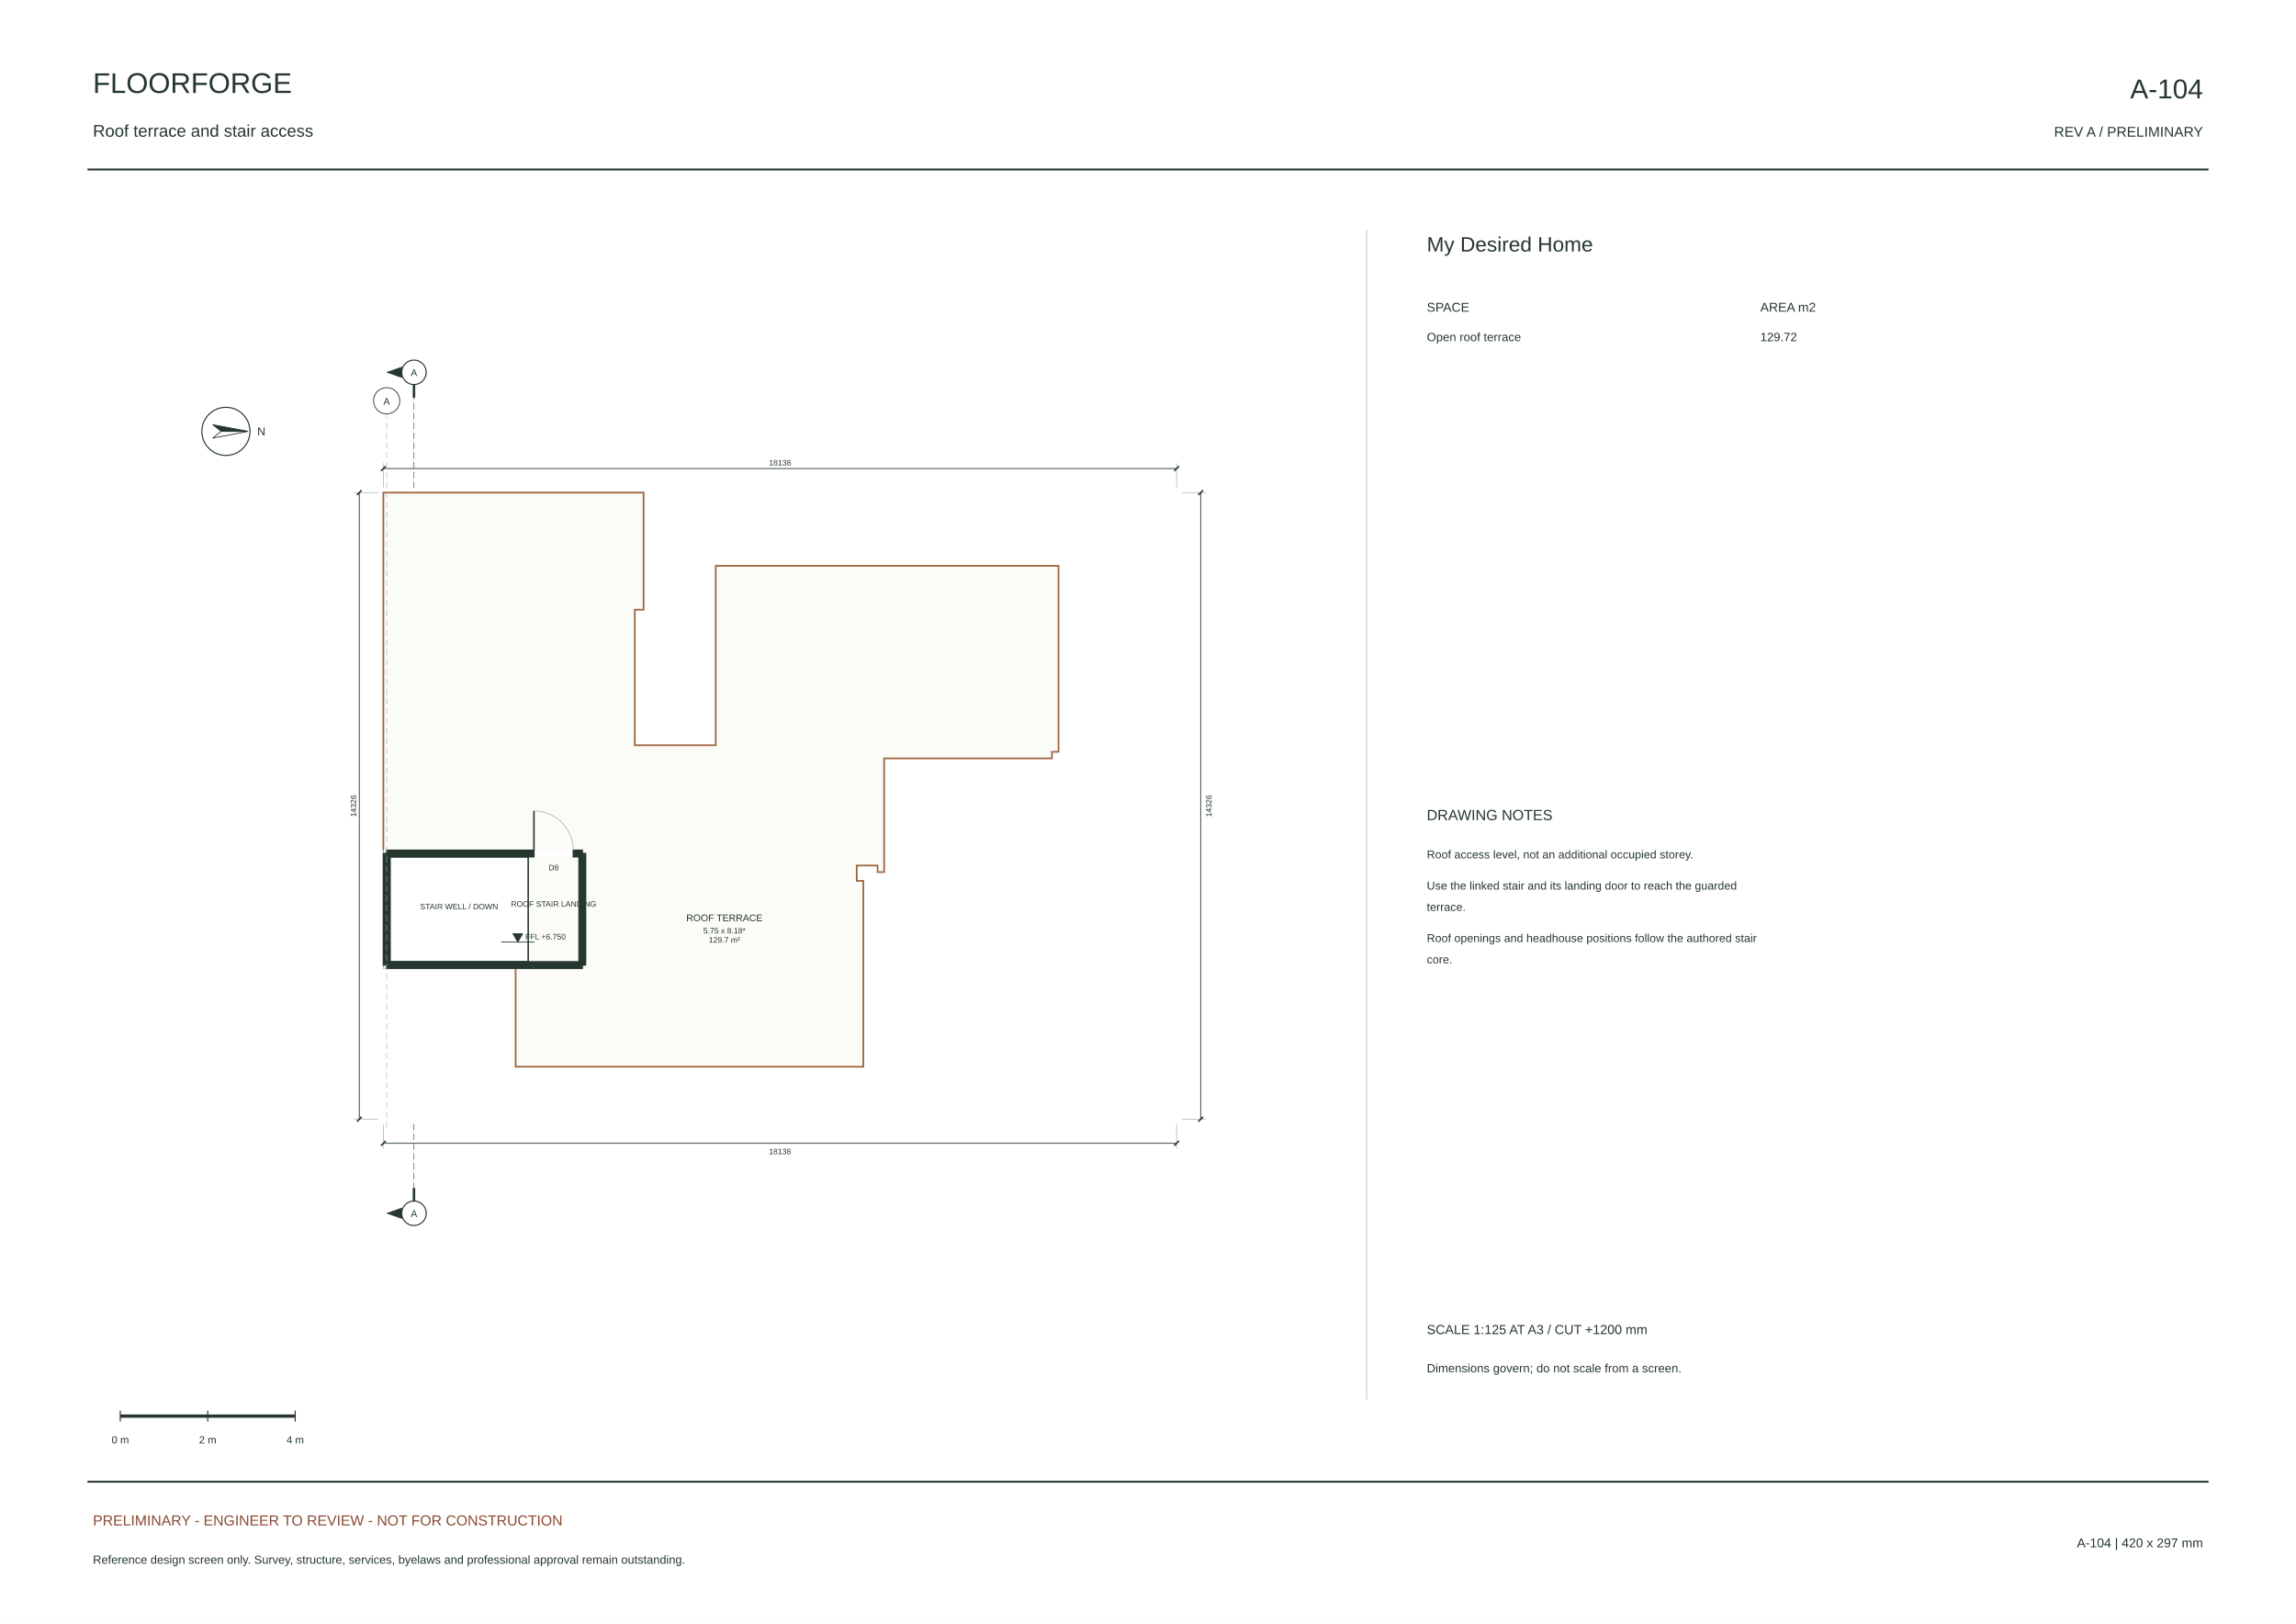
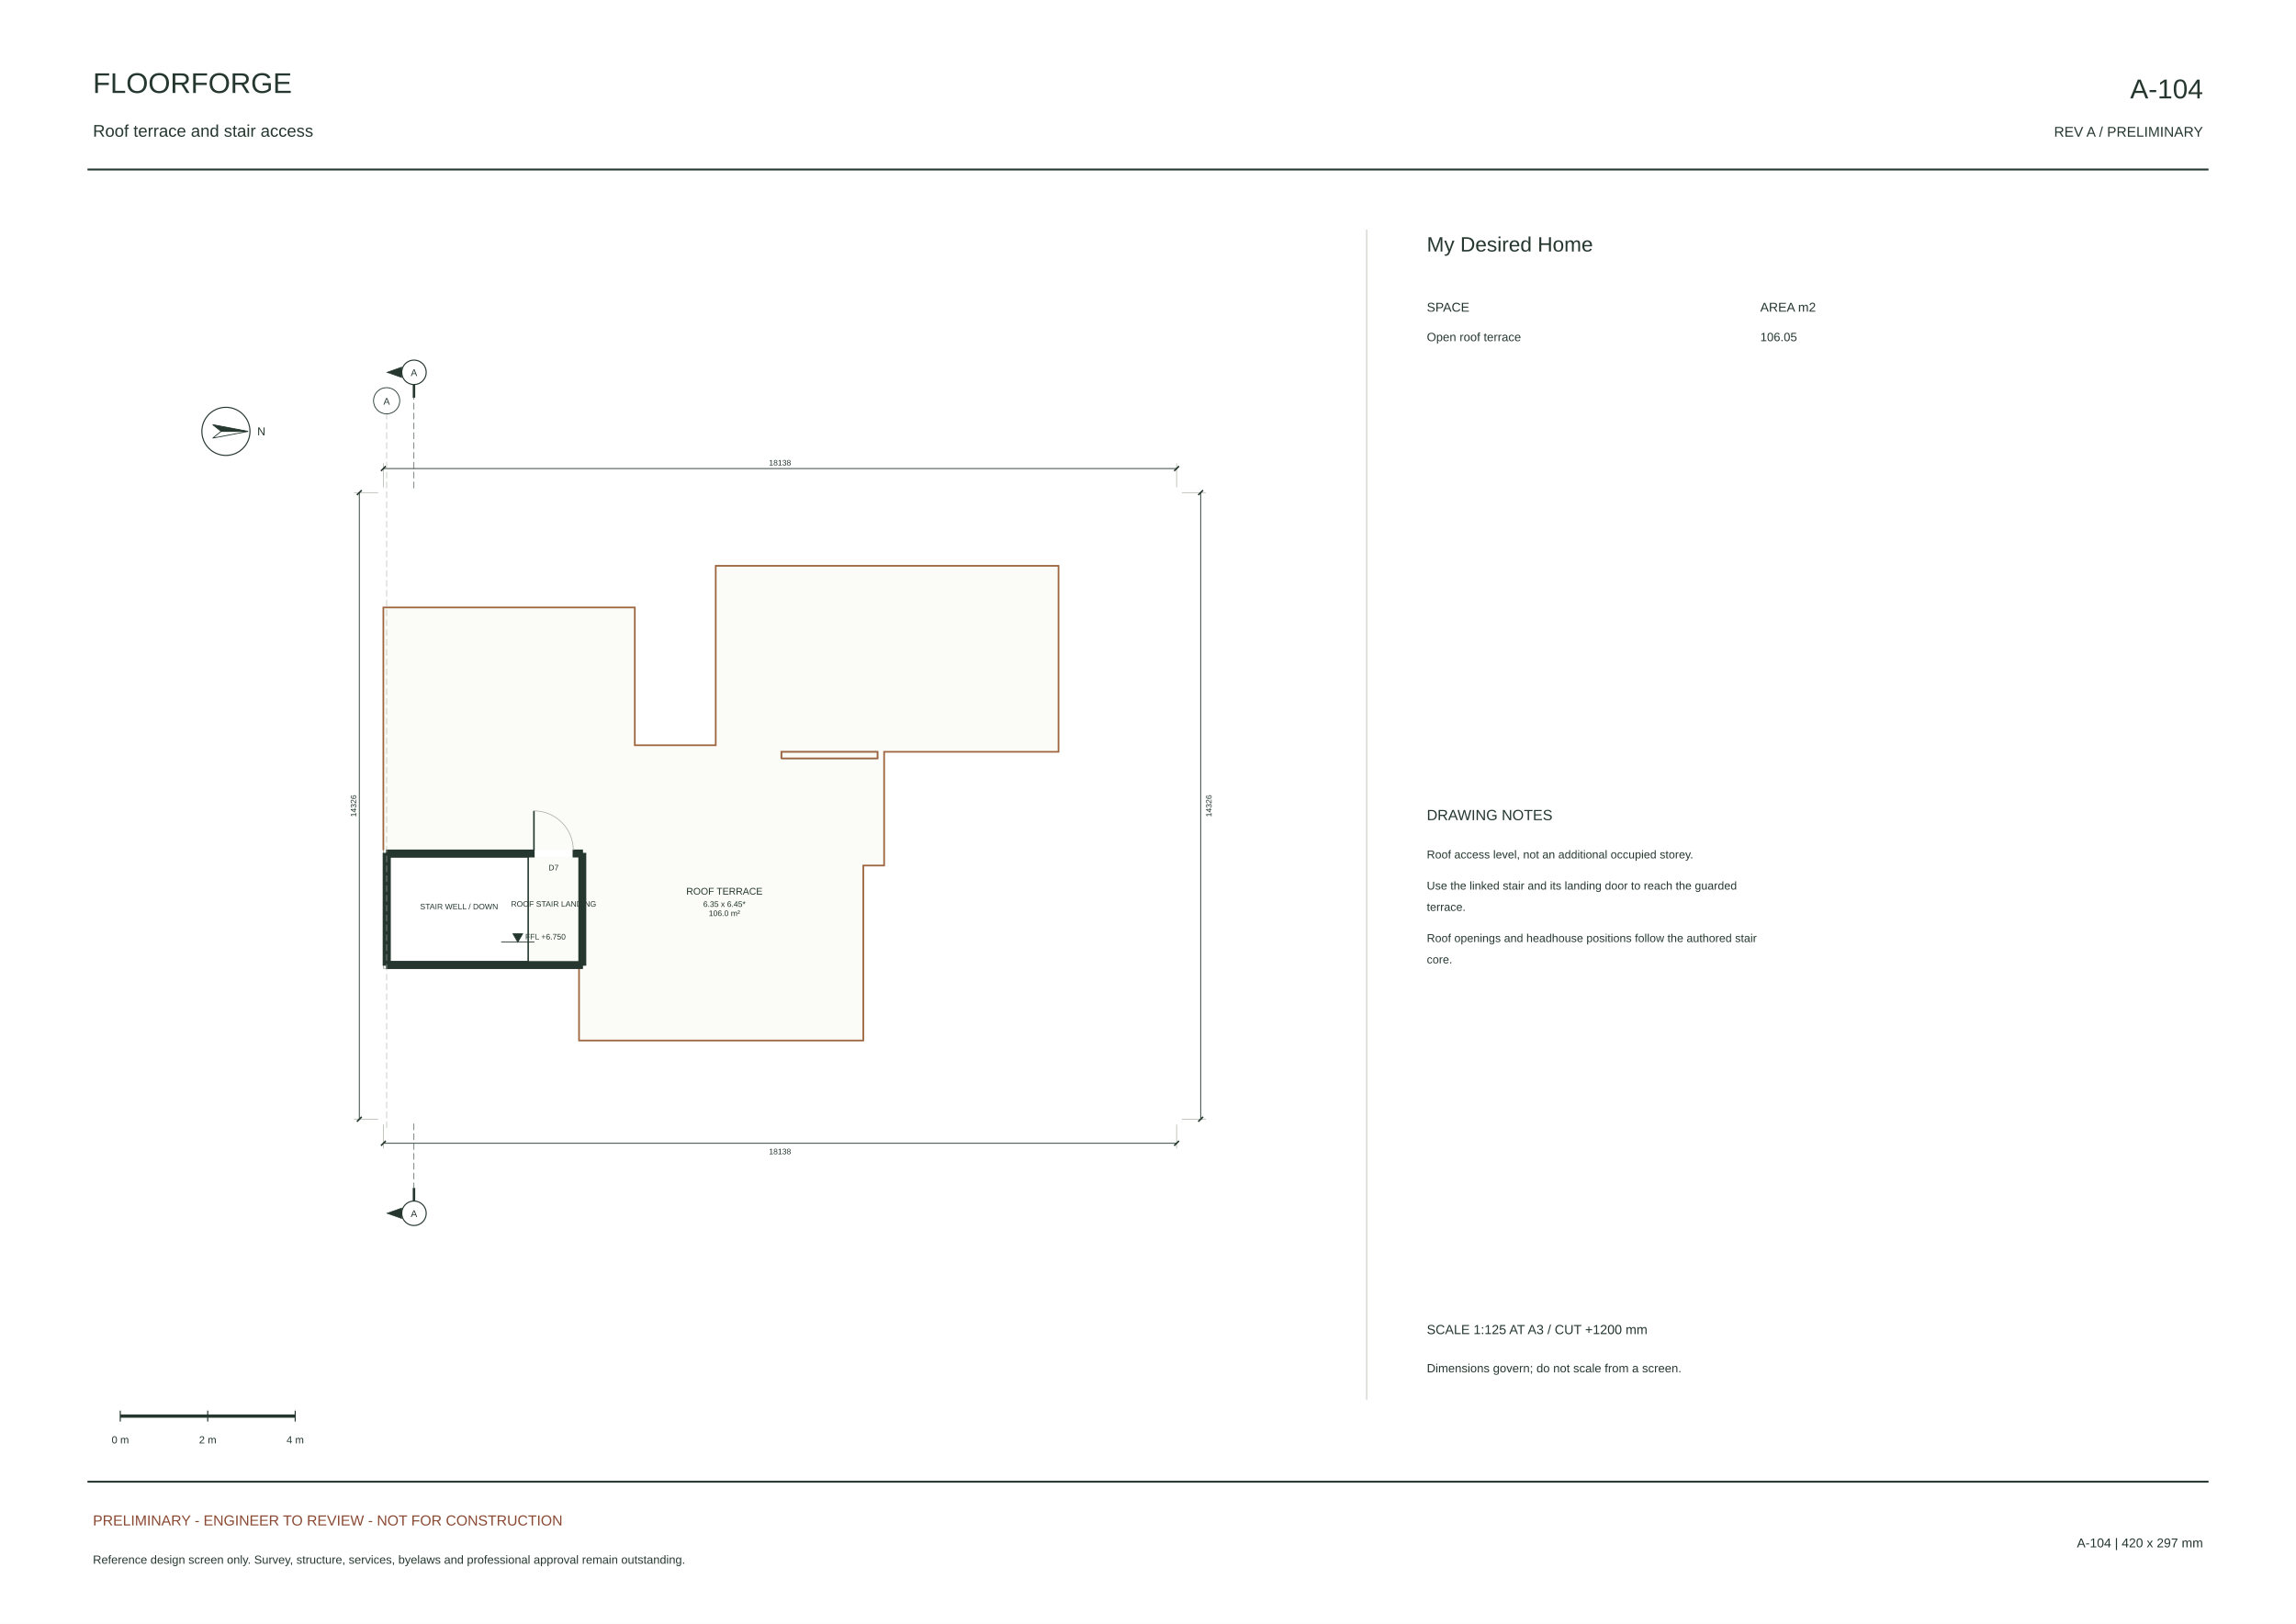
<svg xmlns="http://www.w3.org/2000/svg" width="420mm" height="297mm" viewBox="0 0 420 297">
  <rect width="420" height="297" fill="white" />
  <g font-family="Arial,Helvetica,sans-serif">
    <path d="M 16 31 H 404 M 16 271 H 404" stroke="#25372f" stroke-width=".35" />
    <text x="17" y="17" fill="#25372f" font-size="5.2" text-anchor="start">FLOORFORGE</text>
    <text x="17" y="25" fill="#25372f" font-size="3.1" text-anchor="start">Roof terrace and stair access</text>
    <text x="403" y="18" fill="#25372f" font-size="5" text-anchor="end">A-104</text>
    <text x="403" y="25" fill="#25372f" font-size="2.6" text-anchor="end">REV A / PRELIMINARY</text>
    <polygon points="105.92,156.704 96.624,156.704 96.624,175.904 105.92,175.904" fill="#fbfbf7" stroke="none" stroke-width="0.2" />
-     <polygon points="70.128,137.504 70.128,136.904 70.128,136.304 70.128,91.296 70.128,90.696 70.128,90.096 71.328,90.096 116.528,90.096 117.128,90.096 117.728,90.096 117.728,91.296 117.728,110.304 117.728,110.904 117.728,111.504 116.528,111.504 116.128,111.504 116.128,136.304 130.928,136.304 130.928,129.504 130.928,128.904 130.928,128.304 130.928,104.688 130.928,104.088 130.928,103.488 132.128,103.488 141.728,103.488 142.328,103.488 142.928,103.488 192.432,103.488 193.032,103.488 193.632,103.488 193.632,137.504 192.432,137.504 192.432,138.704 161.728,138.704 161.728,158.304 161.728,158.904 161.728,159.504 160.528,159.504 160.528,158.904 160.528,158.304 156.72,158.304 156.72,161.104 157.32,161.104 157.92,161.104 157.92,195.104 95.52,195.104 94.92,195.104 94.32,195.104 94.32,193.904 94.32,177.104 107.12,177.104 107.12,155.504 70.128,155.504" fill="#fbfbf7" stroke="none" stroke-width="0.2" />
-     <polygon points="71.328,177.104 70.728,177.104 70.128,177.104 70.128,175.904 70.128,137.504 70.128,136.904 70.128,136.304 70.128,91.296 70.128,90.696 70.128,90.096 71.328,90.096 116.528,90.096 117.128,90.096 117.728,90.096 117.728,91.296 117.728,110.304 117.728,110.904 117.728,111.504 116.528,111.504 116.128,111.504 116.128,136.304 130.928,136.304 130.928,129.504 130.928,128.904 130.928,128.304 130.928,104.688 130.928,104.088 130.928,103.488 132.128,103.488 141.728,103.488 142.328,103.488 142.928,103.488 192.432,103.488 193.032,103.488 193.632,103.488 193.632,137.504 192.432,137.504 192.432,138.704 161.728,138.704 161.728,158.304 161.728,158.904 161.728,159.504 160.528,159.504 160.528,158.904 160.528,158.304 156.72,158.304 156.72,161.104 157.32,161.104 157.92,161.104 157.92,195.104 95.52,195.104 94.92,195.104 94.32,195.104 94.32,193.904 94.32,177.104 71.328,177.104" fill="none" stroke="#a8afa4" stroke-width="0.15" />
+     <polygon points="70.128,137.504 70.128,136.904 70.128,136.304 70.128,112.304 70.128,111.704 70.128,111.104 114.928,111.104 115.528,111.104 116.128,111.104 116.128,112.304 116.128,136.304 130.928,136.304 130.928,128.304 130.928,127.704 130.928,127.104 130.928,104.688 130.928,104.088 130.928,103.488 132.128,103.488 141.728,103.488 142.328,103.488 142.928,103.488 192.432,103.488 193.032,103.488 193.632,103.488 193.632,137.504 192.432,137.504 191.832,137.504 161.728,137.504 161.728,138.104 161.728,138.704 161.728,158.304 157.92,158.304 157.92,190.304 105.92,190.304 105.92,177.104 107.12,177.104 107.12,155.504 70.128,155.504" fill="#fbfbf7" stroke="none" stroke-width="0.2" />
+     <polygon points="70.128,137.504 70.128,136.904 70.128,136.304 70.128,112.304 70.128,111.704 70.128,111.104 114.928,111.104 115.528,111.104 116.128,111.104 116.128,112.304 116.128,136.304 130.928,136.304 130.928,128.304 130.928,127.704 130.928,127.104 130.928,104.688 130.928,104.088 130.928,103.488 132.128,103.488 141.728,103.488 142.328,103.488 142.928,103.488 192.432,103.488 193.032,103.488 193.632,103.488 193.632,137.504 192.432,137.504 191.832,137.504 161.728,137.504 161.728,138.104 161.728,138.704 161.728,158.304 157.92,158.304 157.92,190.304 105.92,190.304 105.92,177.104 95.52,177.104 94.92,177.104 71.328,177.104 70.728,177.104 70.128,177.104 70.128,175.904 70.128,137.504" fill="none" stroke="#a8afa4" stroke-width="0.15" />
+     <polygon points="160.528,138.704 160.528,138.104 160.528,137.504 142.928,137.504 142.928,138.104 142.928,138.704 160.528,138.704" fill="none" stroke="#25372f" stroke-width="0.2" />
    <polygon points="71.328,156.704 71.328,175.904 96.624,175.904 96.624,156.704 71.328,156.704" fill="none" stroke="#25372f" stroke-width="0.2" />
-     <polyline points="70.128,155.496 70.128,137.504 70.128,136.904 70.128,136.304 70.128,91.296 70.128,90.696 70.128,90.096 71.328,90.096 116.528,90.096 117.128,90.096 117.728,90.096 117.728,91.296 117.728,110.304 117.728,110.904 117.728,111.504 116.528,111.504 116.128,111.504 116.128,136.304 130.928,136.304 130.928,129.504 130.928,128.904 130.928,128.304 130.928,104.688 130.928,104.088 130.928,103.488 132.128,103.488 141.728,103.488 142.328,103.488 142.928,103.488 192.432,103.488 193.032,103.488 193.632,103.488 193.632,137.504 192.432,137.504 192.432,138.704 161.728,138.704 161.728,158.304 161.728,158.904 161.728,159.504 160.528,159.504 160.528,158.904 160.528,158.304 156.72,158.304 156.72,161.104 157.32,161.104 157.92,161.104 157.92,195.104 95.52,195.104 94.92,195.104 94.32,195.104 94.32,193.904 94.32,177.112" fill="none" stroke="#9e653f" stroke-width="0.3" />
+     <polyline points="70.128,155.496 70.128,137.504 70.128,136.904 70.128,136.304 70.128,112.304 70.128,111.704 70.128,111.104 114.928,111.104 115.528,111.104 116.128,111.104 116.128,112.304 116.128,136.304 130.928,136.304 130.928,128.304 130.928,127.704 130.928,127.104 130.928,104.688 130.928,104.088 130.928,103.488 132.128,103.488 141.728,103.488 142.328,103.488 142.928,103.488 192.432,103.488 193.032,103.488 193.632,103.488 193.632,137.504 192.432,137.504 191.832,137.504 161.728,137.504 161.728,138.104 161.728,138.704 161.728,158.304 157.92,158.304 157.92,190.304 105.92,190.304 105.92,177.112" fill="none" stroke="#9e653f" stroke-width="0.3" />
+     <polyline points="142.928,138.704 160.528,138.704 160.528,138.104 160.528,137.504 142.928,137.504 142.928,138.104 142.928,138.704" fill="none" stroke="#9e653f" stroke-width="0.3" />
    <polygon points="105.92,156.104 107.12,156.104 107.12,176.504 105.92,176.504 105.92,156.104" fill="#25372f" stroke="#25372f" stroke-width="0.25" />
    <polygon points="70.728,155.504 97.672,155.504 97.672,156.704 70.728,156.704 70.728,155.504" fill="#25372f" stroke="#25372f" stroke-width="0.25" />
    <polygon points="106.52,155.504 106.52,156.704 104.872,156.704 104.872,155.504 106.52,155.504" fill="#25372f" stroke="#25372f" stroke-width="0.25" />
    <polygon points="70.128,156.104 71.328,156.104 71.328,176.504 70.128,176.504 70.128,156.104" fill="#25372f" stroke="#25372f" stroke-width="0.25" />
    <polygon points="70.728,177.104 70.728,175.904 106.52,175.904 106.52,177.104 70.728,177.104" fill="#25372f" stroke="#25372f" stroke-width="0.25" />
    <path d="M 97.672 155.504 L 97.672 148.304" fill="none" stroke="#25372f" stroke-width="0.28" />
    <polyline points="104.872,155.504 104.841,154.84 104.749,154.181 104.597,153.534 104.386,152.903 104.117,152.295 103.794,151.714 103.418,151.165 102.993,150.653 102.523,150.183 102.011,149.758 101.462,149.382 100.881,149.059 100.273,148.79 99.642,148.579 98.995,148.427 98.336,148.335 97.672,148.304" fill="none" stroke="#a8afa4" stroke-width="0.13" />
-     <text x="101.272" y="159.184" fill="#25372f" font-size="1.45" text-anchor="middle">D8</text>
+     <text x="101.272" y="159.184" fill="#25372f" font-size="1.45" text-anchor="middle">D7</text>
    <text x="101.272" y="165.828" fill="#25372f" font-size="1.45" text-anchor="middle">ROOF STAIR LANDING</text>
-     <text x="132.513" y="168.488" fill="#25372f" font-size="1.76" text-anchor="middle">ROOF TERRACE</text>
-     <text x="132.513" y="170.724" fill="#25372f" font-size="1.45" text-anchor="middle">5.75 x 8.18*</text>
-     <text x="132.513" y="172.404" fill="#25372f" font-size="1.45" text-anchor="middle">129.7 m²</text>
+     <text x="132.513" y="163.618" fill="#25372f" font-size="1.76" text-anchor="middle">ROOF TERRACE</text>
+     <text x="132.513" y="165.854" fill="#25372f" font-size="1.45" text-anchor="middle">6.35 x 6.45*</text>
+     <text x="132.513" y="167.534" fill="#25372f" font-size="1.45" text-anchor="middle">106.0 m²</text>
    <path d="M 70.128 205.664 L 70.128 210.064" fill="none" stroke="#a8afa4" stroke-width="0.12" />
    <path d="M 215.232 205.664 L 215.232 210.064" fill="none" stroke="#a8afa4" stroke-width="0.12" />
    <path d="M 70.128 209.104 L 215.232 209.104" fill="none" stroke="#25372f" stroke-width="0.15" />
    <path d="M 69.688 209.544 L 70.568 208.664" fill="none" stroke="#25372f" stroke-width="0.28" />
    <path d="M 214.792 209.544 L 215.672 208.664" fill="none" stroke="#25372f" stroke-width="0.28" />
    <text x="142.68" y="211.104" fill="#25372f" font-size="1.45" text-anchor="middle">18138</text>
    <path d="M 70.128 89.136 L 70.128 84.736" fill="none" stroke="#a8afa4" stroke-width="0.12" />
    <path d="M 215.232 89.136 L 215.232 84.736" fill="none" stroke="#a8afa4" stroke-width="0.12" />
    <path d="M 70.128 85.696 L 215.232 85.696" fill="none" stroke="#25372f" stroke-width="0.15" />
    <path d="M 69.688 86.136 L 70.568 85.256" fill="none" stroke="#25372f" stroke-width="0.28" />
    <path d="M 214.792 86.136 L 215.672 85.256" fill="none" stroke="#25372f" stroke-width="0.28" />
    <text x="142.68" y="85.136" fill="#25372f" font-size="1.45" text-anchor="middle">18138</text>
    <path d="M 69.168 204.704 L 64.768 204.704" fill="none" stroke="#a8afa4" stroke-width="0.12" />
    <path d="M 69.168 90.096 L 64.768 90.096" fill="none" stroke="#a8afa4" stroke-width="0.12" />
    <path d="M 65.728 204.704 L 65.728 90.096" fill="none" stroke="#25372f" stroke-width="0.15" />
    <path d="M 65.288 205.144 L 66.168 204.264" fill="none" stroke="#25372f" stroke-width="0.28" />
    <path d="M 65.288 90.536 L 66.168 89.656" fill="none" stroke="#25372f" stroke-width="0.28" />
    <text x="65.168" y="147.4" fill="#25372f" font-size="1.45" text-anchor="middle" transform="rotate(-90.0 65.168 147.4)">14326</text>
    <path d="M 216.192 204.704 L 220.592 204.704" fill="none" stroke="#a8afa4" stroke-width="0.12" />
    <path d="M 216.192 90.096 L 220.592 90.096" fill="none" stroke="#a8afa4" stroke-width="0.12" />
    <path d="M 219.632 204.704 L 219.632 90.096" fill="none" stroke="#25372f" stroke-width="0.15" />
    <path d="M 219.192 205.144 L 220.072 204.264" fill="none" stroke="#25372f" stroke-width="0.28" />
    <path d="M 219.192 90.536 L 220.072 89.656" fill="none" stroke="#25372f" stroke-width="0.28" />
    <text x="221.632" y="147.4" fill="#25372f" font-size="1.45" text-anchor="middle" transform="rotate(-90.0 221.632 147.4)">14326</text>
    <path d="M 70.728 206.304 L 70.728 75.696" fill="none" stroke="#a8afa4" stroke-width="0.1" stroke-dasharray="1.2 .6" />
    <circle cx="70.728" cy="73.296" r="2.4" fill="none" stroke="#25372f" stroke-width="0.15" />
    <text x="70.728" y="74.016" fill="#25372f" font-size="1.76" text-anchor="middle">A</text>
    <polygon points="93.84,170.784 95.6,170.784 94.72,172.304" fill="#25372f" stroke="#25372f" stroke-width="0.15" />
    <path d="M 91.68 172.304 L 97.76 172.304" fill="none" stroke="#25372f" stroke-width="0.15" />
    <text x="96.08" y="171.824" fill="#25372f" font-size="1.45" text-anchor="start">FFL +6.750</text>
    <path d="M 75.728 205.504 L 75.728 217.264" fill="none" stroke="#25372f" stroke-width="0.1" stroke-dasharray="1.2 .6" />
    <path d="M 75.728 217.264 L 75.728 219.664" fill="none" stroke="#25372f" stroke-width="0.45" />
    <circle cx="75.728" cy="221.904" r="2.24" fill="none" stroke="#25372f" stroke-width="0.2" />
    <text x="75.728" y="222.584" fill="#25372f" font-size="1.76" text-anchor="middle">A</text>
    <polygon points="73.488,222.864 70.768,221.904 73.488,220.944" fill="#25372f" stroke="#25372f" stroke-width="0.1" />
    <path d="M 75.728 89.296 L 75.728 72.736" fill="none" stroke="#25372f" stroke-width="0.1" stroke-dasharray="1.2 .6" />
    <path d="M 75.728 72.736 L 75.728 70.336" fill="none" stroke="#25372f" stroke-width="0.45" />
    <circle cx="75.728" cy="68.096" r="2.24" fill="none" stroke="#25372f" stroke-width="0.2" />
    <text x="75.728" y="68.776" fill="#25372f" font-size="1.76" text-anchor="middle">A</text>
    <polygon points="73.488,67.136 70.768,68.096 73.488,69.056" fill="#25372f" stroke="#25372f" stroke-width="0.1" />
    <circle cx="41.328" cy="78.896" r="4.4" fill="none" stroke="#25372f" stroke-width="0.2" />
    <polygon points="45.376,78.896 38.908,77.664 40.448,78.896" fill="#25372f" stroke="#25372f" stroke-width="0.15" />
    <polygon points="45.376,78.896 38.908,80.128 40.448,78.896" fill="none" stroke="#25372f" stroke-width="0.15" />
    <text x="47.808" y="79.616" fill="#25372f" font-size="2.08" text-anchor="middle">N</text>
    <polygon points="96.624,156.704 71.328,156.704 71.328,175.904 96.624,175.904" fill="none" stroke="#25372f" stroke-width="0.2" />
    <text x="83.976" y="166.304" fill="#25372f" font-size="1.45" text-anchor="middle">STAIR WELL / DOWN</text>
    <path d="M 250 42 V 256" stroke="#c9d0c7" stroke-width=".2" />
    <text x="261" y="46" fill="#25372f" font-size="3.8" text-anchor="start">My Desired Home</text>
    <text x="261" y="57" fill="#25372f" font-size="2.35" text-anchor="start">SPACE</text>
    <text x="322" y="57" fill="#25372f" font-size="2.35" text-anchor="start">AREA m2</text>
    <text x="261" y="62.4" fill="#25372f" font-size="2.2" text-anchor="start">Open roof terrace</text>
-     <text x="322" y="62.4" fill="#25372f" font-size="2.2" text-anchor="start">129.72</text>
+     <text x="322" y="62.4" fill="#25372f" font-size="2.2" text-anchor="start">106.05</text>
    <text x="261" y="150" fill="#25372f" font-size="2.7" text-anchor="start">DRAWING NOTES</text>
    <text x="261" y="157" fill="#25372f" font-size="2.1" text-anchor="start">Roof access level, not an additional occupied storey.</text>
    <text x="261" y="162.7" fill="#25372f" font-size="2.1" text-anchor="start">Use the linked stair and its landing door to reach the guarded</text>
    <text x="261" y="166.6" fill="#25372f" font-size="2.1" text-anchor="start">terrace.</text>
    <text x="261" y="172.3" fill="#25372f" font-size="2.1" text-anchor="start">Roof openings and headhouse positions follow the authored stair</text>
    <text x="261" y="176.2" fill="#25372f" font-size="2.1" text-anchor="start">core.</text>
    <text x="261" y="244" fill="#25372f" font-size="2.4" text-anchor="start">SCALE 1:125 AT A3 / CUT +1200 mm</text>
    <text x="261" y="251" fill="#25372f" font-size="2.2" text-anchor="start">Dimensions govern; do not scale from a screen.</text>
    <path d="M 22 259 H 54.0" stroke="#25372f" stroke-width=".6" />
    <path d="M 22.0 258 V 260" stroke="#25372f" stroke-width=".2" />
    <text x="22" y="264" fill="#25372f" font-size="1.9" text-anchor="middle">0 m</text>
    <path d="M 38.0 258 V 260" stroke="#25372f" stroke-width=".2" />
    <text x="38" y="264" fill="#25372f" font-size="1.9" text-anchor="middle">2 m</text>
    <path d="M 54.0 258 V 260" stroke="#25372f" stroke-width=".2" />
    <text x="54" y="264" fill="#25372f" font-size="1.9" text-anchor="middle">4 m</text>
    <text x="17" y="279" fill="#8a4933" font-size="2.65" text-anchor="start">PRELIMINARY - ENGINEER TO REVIEW - NOT FOR CONSTRUCTION</text>
    <text x="17" y="286" fill="#25372f" font-size="2.15" text-anchor="start">Reference design screen only. Survey, structure, services, byelaws and professional approval remain outstanding.</text>
    <text x="403" y="283" fill="#25372f" font-size="2.35" text-anchor="end">A-104  |  420 x 297 mm</text>
  </g>
</svg>
